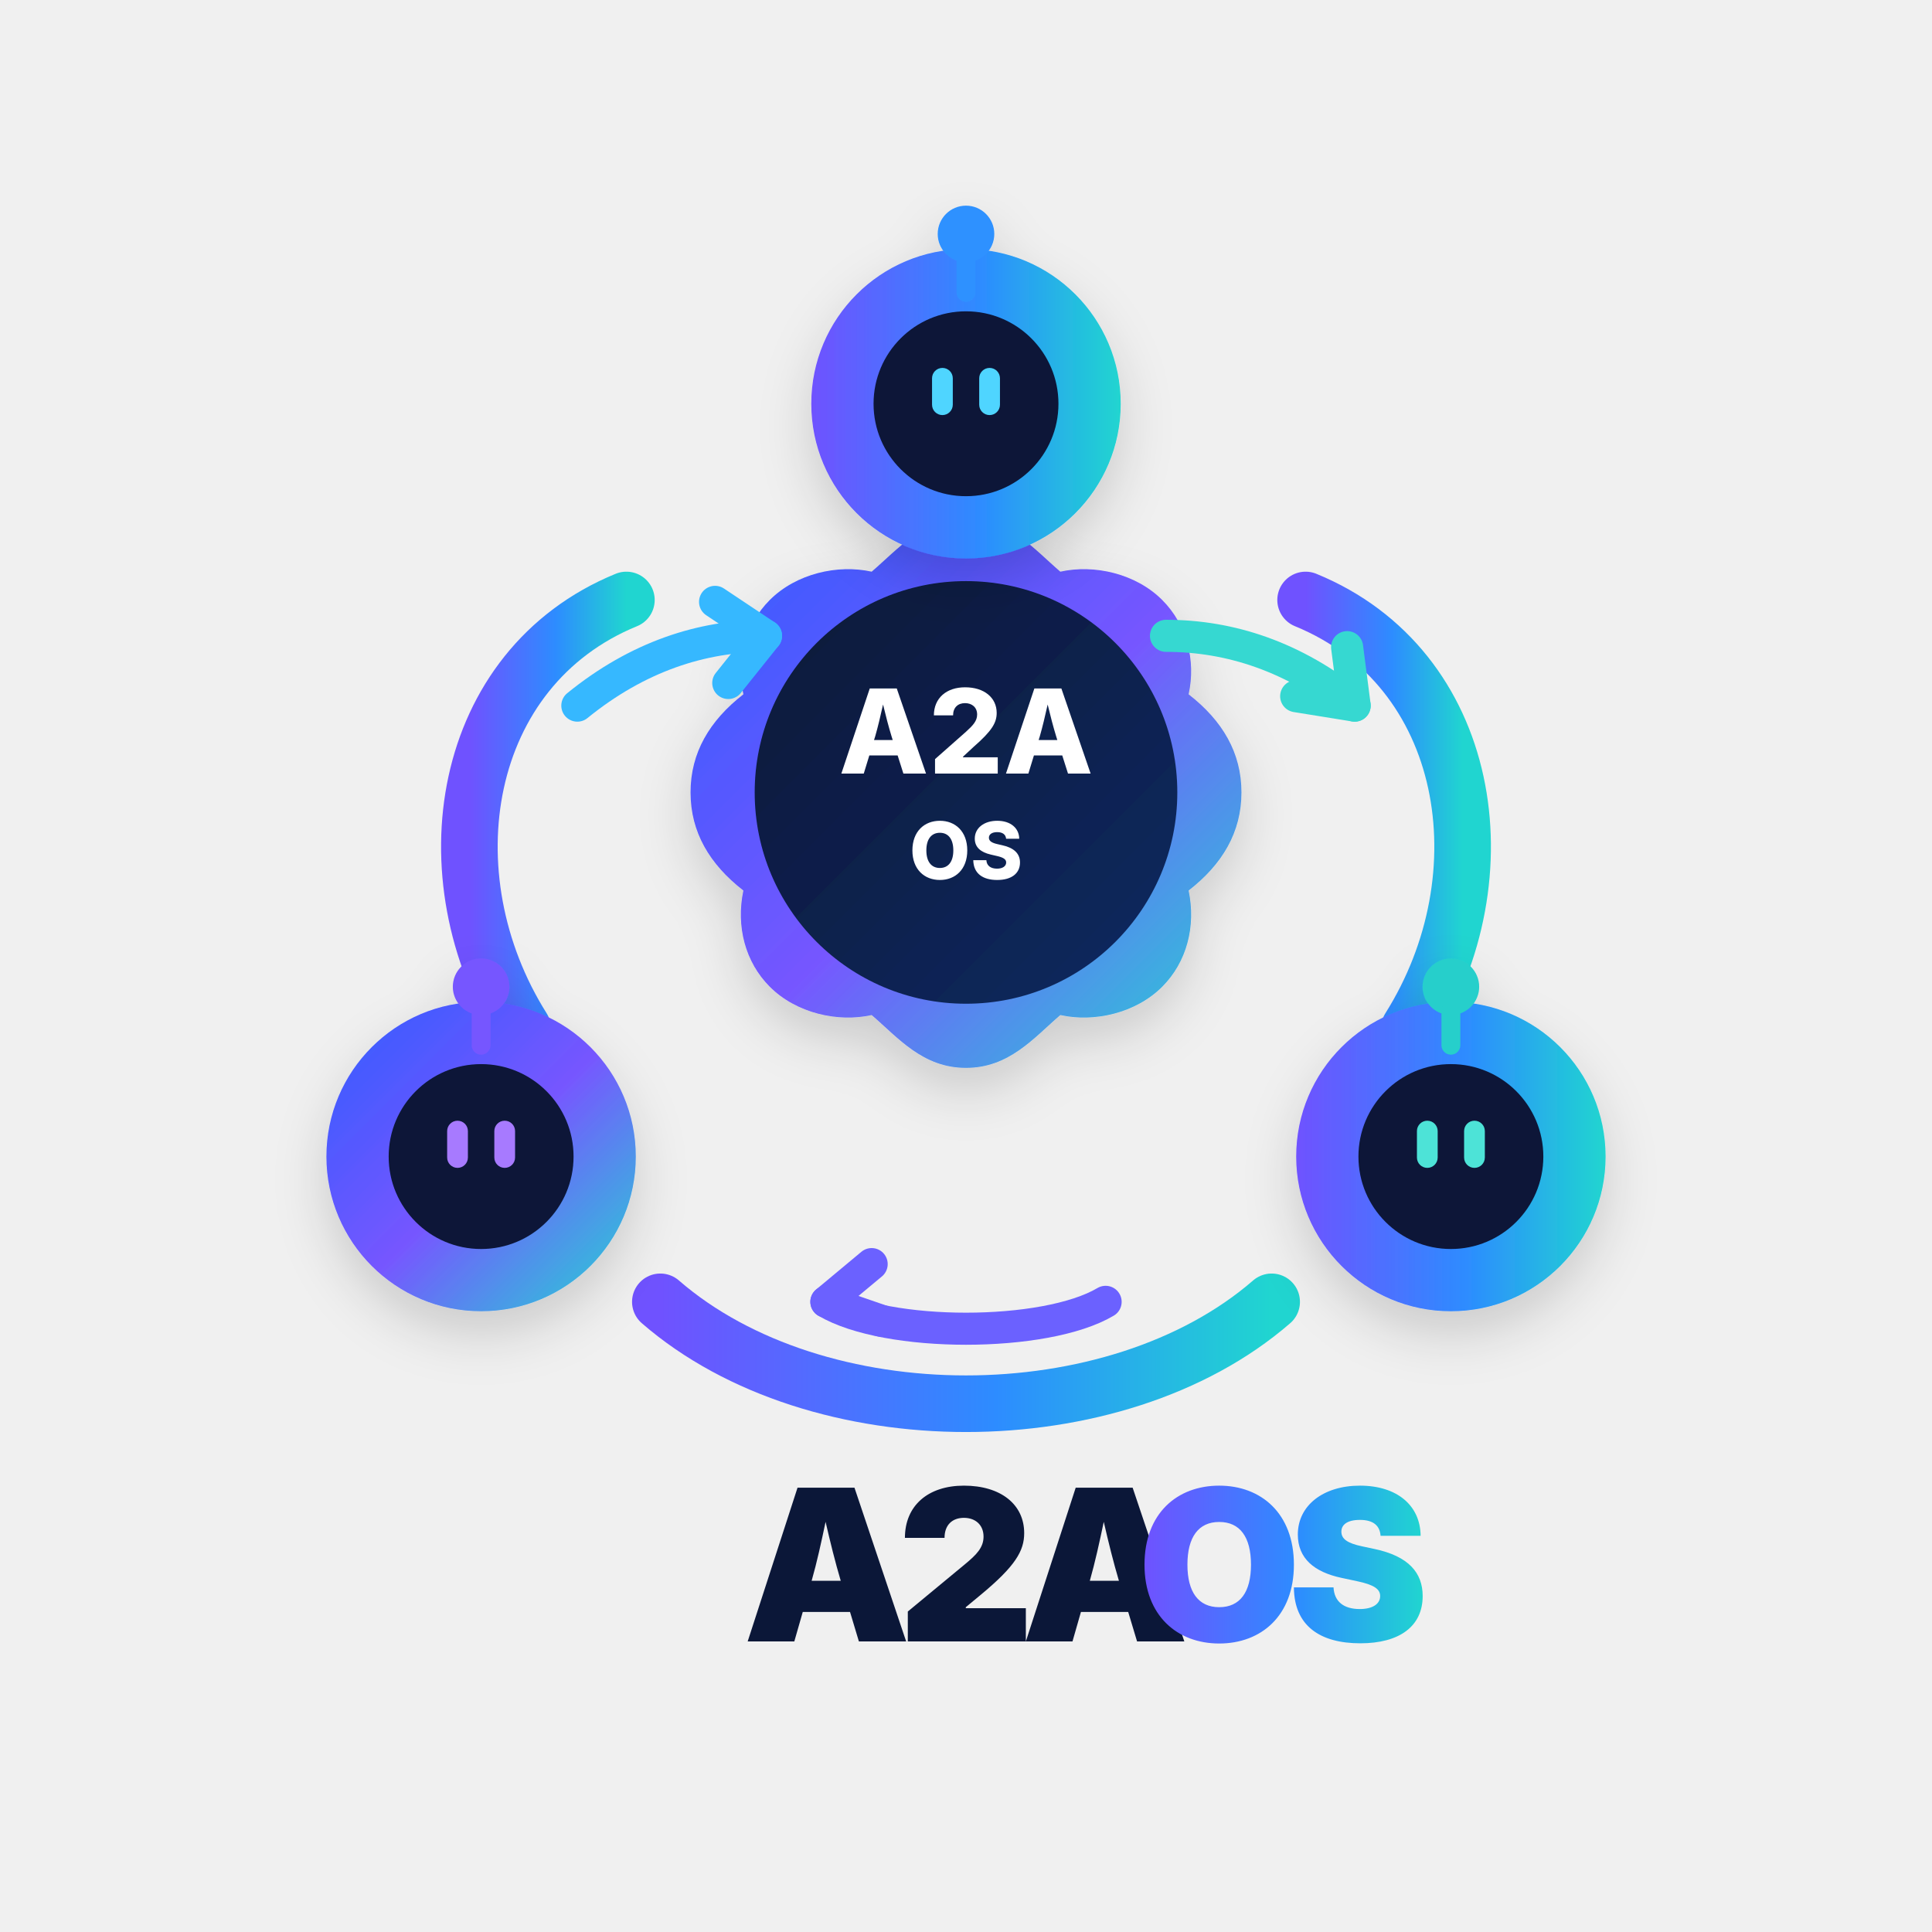
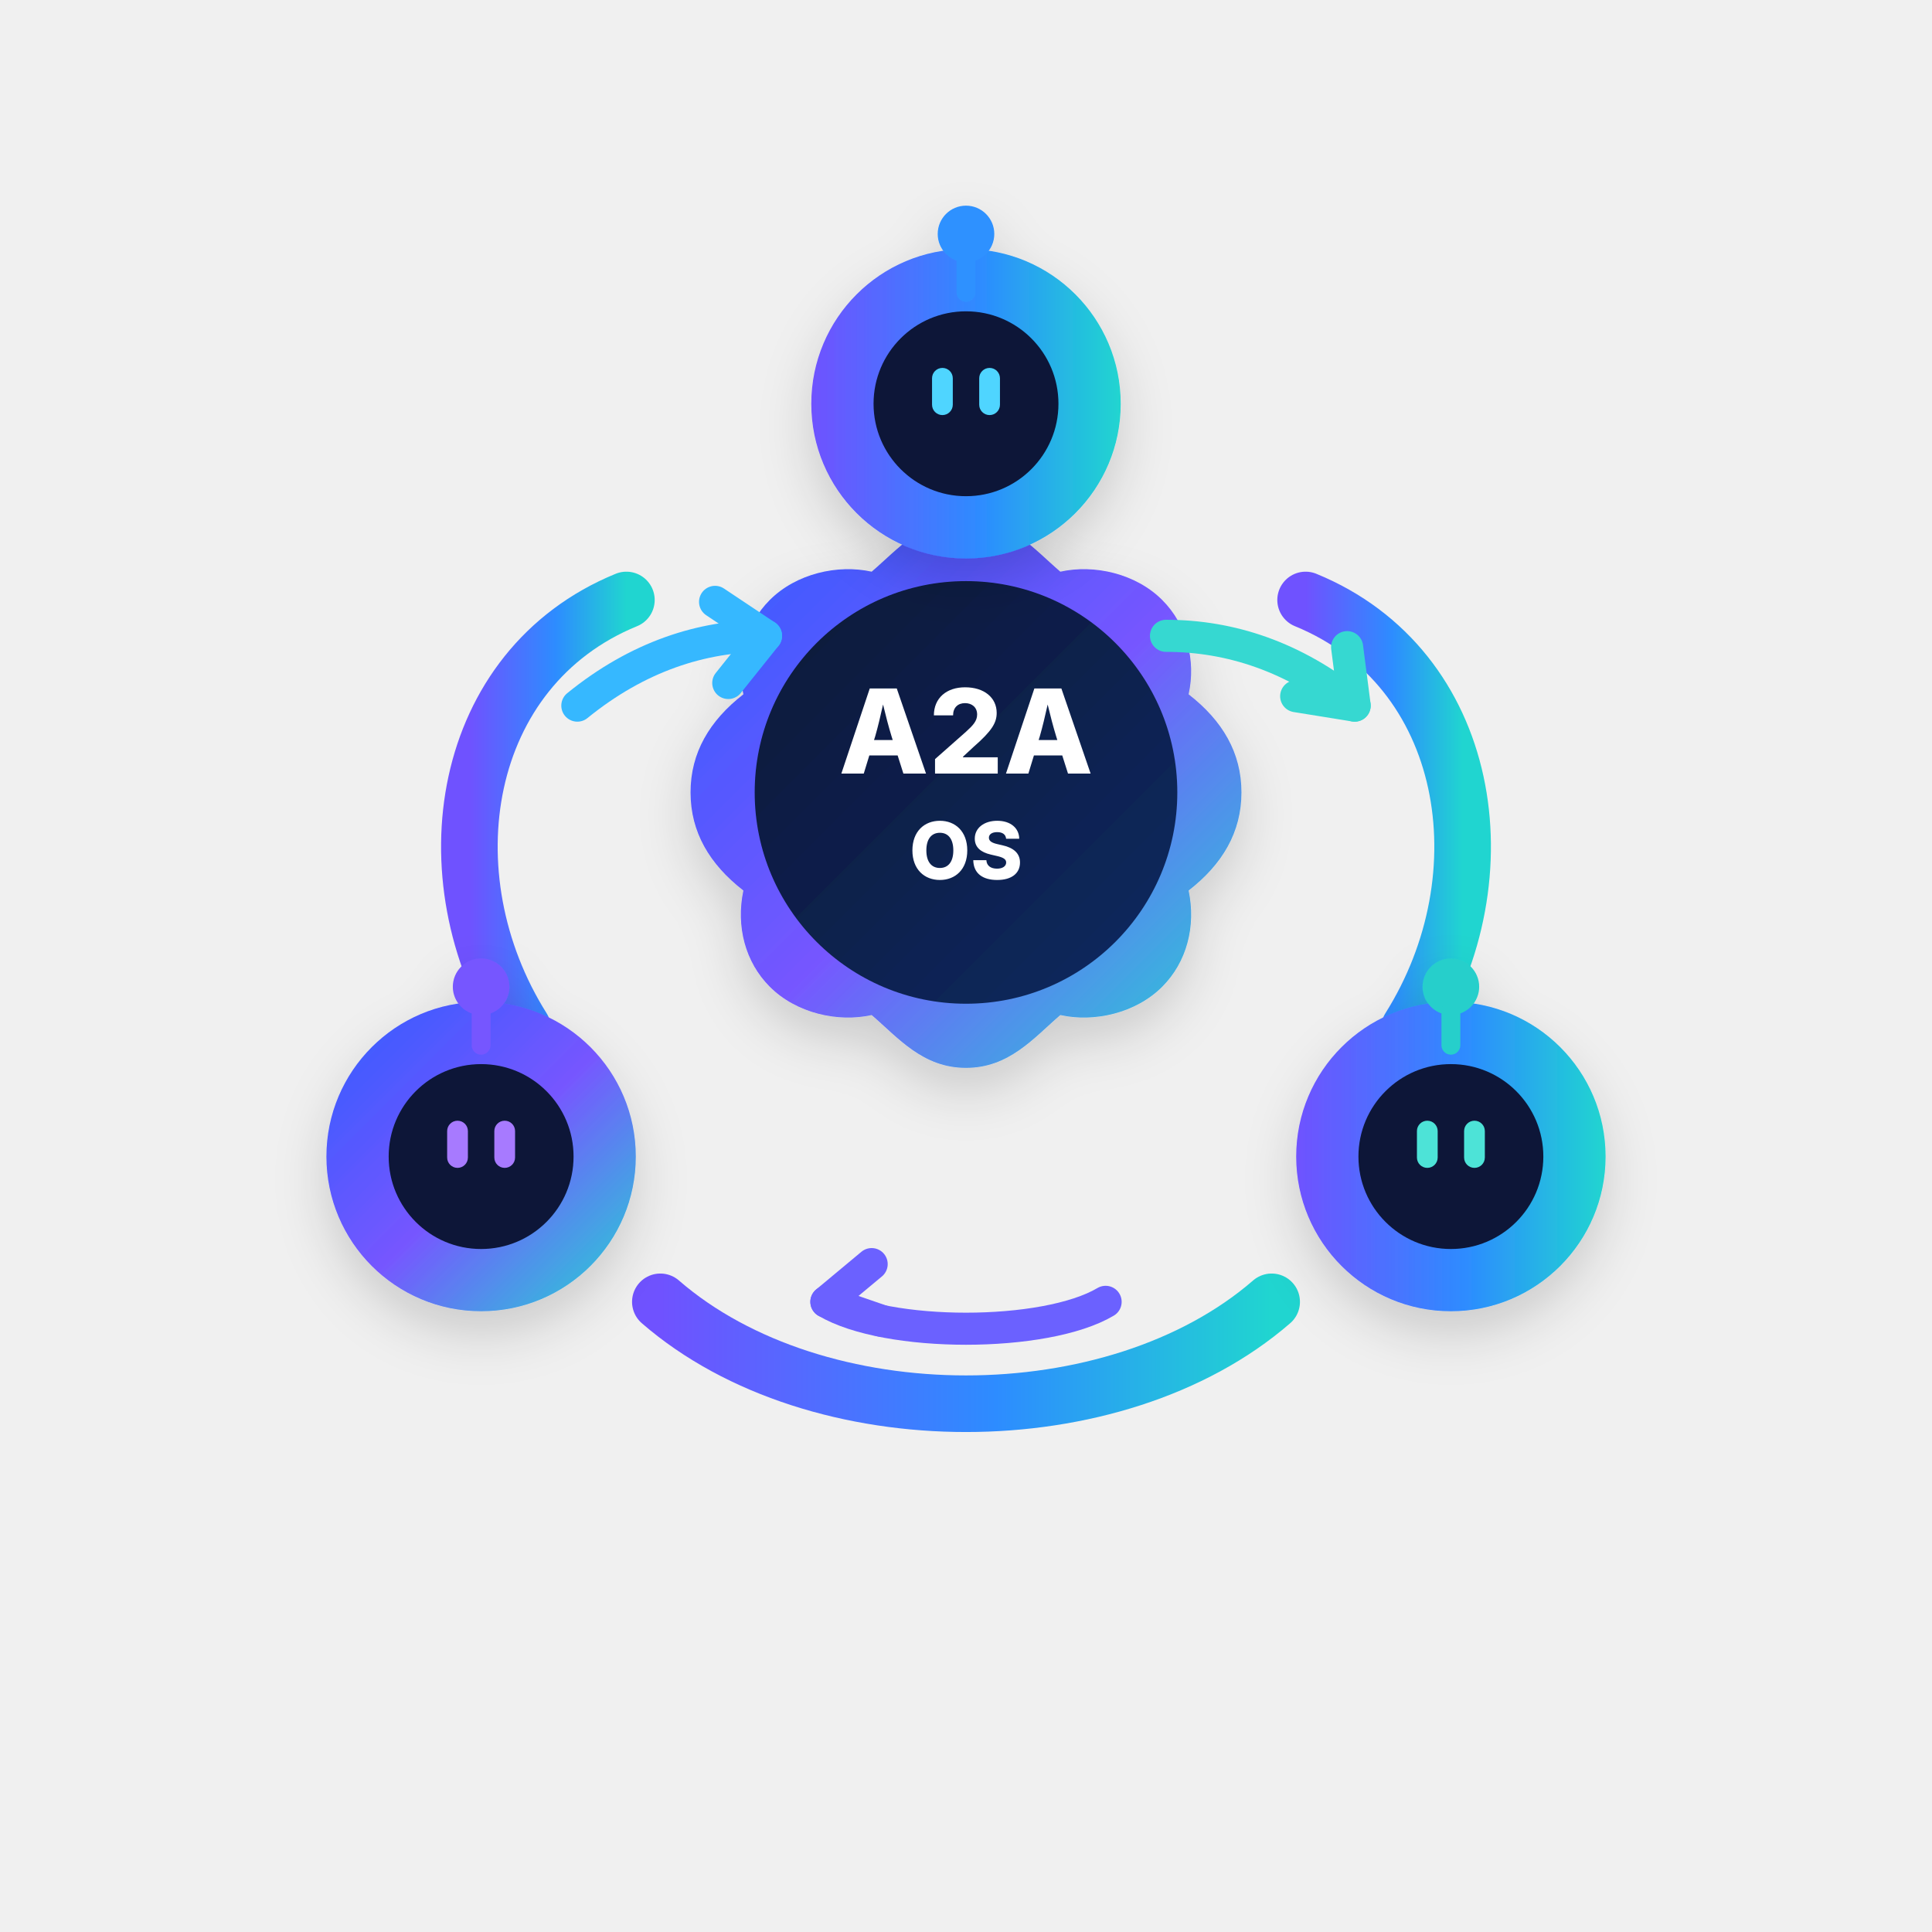
<svg xmlns="http://www.w3.org/2000/svg" viewBox="0 0 1024 1024" role="img" aria-labelledby="title desc">
  <defs>
    <linearGradient id="g1" x1="0%" y1="0%" x2="100%" y2="100%">
      <stop offset="0%" stop-color="#315CFF" />
      <stop offset="52%" stop-color="#7657FF" />
      <stop offset="100%" stop-color="#23D6D2" />
    </linearGradient>
    <linearGradient id="g2" x1="0%" y1="0%" x2="100%" y2="0%">
      <stop offset="0%" stop-color="#6F52FF" />
      <stop offset="55%" stop-color="#2D8CFF" />
      <stop offset="100%" stop-color="#20D5D0" />
    </linearGradient>
    <linearGradient id="g3" x1="0%" y1="0%" x2="100%" y2="100%">
      <stop offset="0%" stop-color="#0B1738" />
      <stop offset="100%" stop-color="#102A61" />
    </linearGradient>
    <filter id="shadow" x="-30%" y="-30%" width="160%" height="160%">
      <feDropShadow dx="0" dy="12" stdDeviation="14" flood-opacity=".16" />
    </filter>
  </defs>
  <g filter="url(#shadow)">
    <path d="M512 275              C535 275 548 291 562 303              C580 299 602 304 616 318              C629 331 634 350 630 368              C648 382 658 399 658 420              C658 441 648 458 630 472              C634 491 629 510 616 523              C602 537 580 542 562 538              C548 550 535 566 512 566              C489 566 476 550 462 538              C444 542 422 537 408 523              C395 510 390 491 394 472              C376 458 366 441 366 420              C366 399 376 382 394 368              C390 350 395 331 408 318              C422 304 444 299 462 303              C476 291 489 275 512 275Z" fill="url(#g1)" />
    <circle cx="512" cy="420" r="112" fill="url(#g3)" />
    <text x="512" y="410" text-anchor="middle" font-family="Inter,Arial,sans-serif" font-size="62" font-weight="800" fill="#fff">A2A</text>
    <text x="512" y="466" text-anchor="middle" font-family="Inter,Arial,sans-serif" font-size="42" font-weight="800" fill="#fff">OS</text>
  </g>
  <path d="M332 318 C244 354 226 464 277 545" fill="none" stroke="url(#g2)" stroke-width="30" stroke-linecap="round" />
  <path d="M692 318 C780 354 798 464 747 545" fill="none" stroke="url(#g2)" stroke-width="30" stroke-linecap="round" />
  <path d="M350 690 C433 762 591 762 674 690" fill="none" stroke="url(#g2)" stroke-width="30" stroke-linecap="round" />
  <path d="M306 374 C338 348 372 337 406 337" fill="none" stroke="#36B8FF" stroke-width="17" stroke-linecap="round" />
  <path d="M406 337 l-27 -18 M406 337 l-20 25" fill="none" stroke="#36B8FF" stroke-width="17" stroke-linecap="round" stroke-linejoin="round" />
  <path d="M618 337 C652 337 686 348 718 374" fill="none" stroke="#36D8D1" stroke-width="17" stroke-linecap="round" />
  <path d="M718 374 l-4 -31 M718 374 l-31 -5" fill="none" stroke="#36D8D1" stroke-width="17" stroke-linecap="round" stroke-linejoin="round" />
  <path d="M438 690 C470 709 554 709 586 690" fill="none" stroke="#6B61FF" stroke-width="17" stroke-linecap="round" />
  <path d="M438 690 l24 -20 M438 690 l29 10" fill="none" stroke="#6B61FF" stroke-width="17" stroke-linecap="round" stroke-linejoin="round" />
  <g filter="url(#shadow)">
    <circle cx="512" cy="214" r="82" fill="url(#g2)" />
    <circle cx="512" cy="214" r="49" fill="#0B1738" />
    <rect x="494" y="195" width="11" height="25" rx="5.5" fill="#50D5FF" />
    <rect x="519" y="195" width="11" height="25" rx="5.5" fill="#50D5FF" />
    <circle cx="512" cy="124" r="15" fill="#2F91FF" />
    <rect x="507" y="132" width="10" height="28" rx="5" fill="#2F91FF" />
    <circle cx="255" cy="613" r="82" fill="url(#g1)" />
    <circle cx="255" cy="613" r="49" fill="#0B1738" />
    <rect x="237" y="594" width="11" height="25" rx="5.5" fill="#A77AFF" />
    <rect x="262" y="594" width="11" height="25" rx="5.5" fill="#A77AFF" />
    <circle cx="255" cy="523" r="15" fill="#7657FF" />
    <rect x="250" y="531" width="10" height="28" rx="5" fill="#7657FF" />
    <circle cx="769" cy="613" r="82" fill="url(#g2)" />
    <circle cx="769" cy="613" r="49" fill="#0B1738" />
    <rect x="751" y="594" width="11" height="25" rx="5.5" fill="#4EE3D7" />
    <rect x="776" y="594" width="11" height="25" rx="5.5" fill="#4EE3D7" />
    <circle cx="769" cy="523" r="15" fill="#25CFCB" />
    <rect x="764" y="531" width="10" height="28" rx="5" fill="#25CFCB" />
  </g>
-   <text x="512" y="870" text-anchor="middle" font-family="Inter,Arial,sans-serif" font-size="112" font-weight="850" letter-spacing="-7" fill="#0B1738">A2A</text>
-   <text x="680" y="870" text-anchor="middle" font-family="Inter,Arial,sans-serif" font-size="112" font-weight="850" letter-spacing="-7" fill="url(#g2)">OS</text>
</svg>
